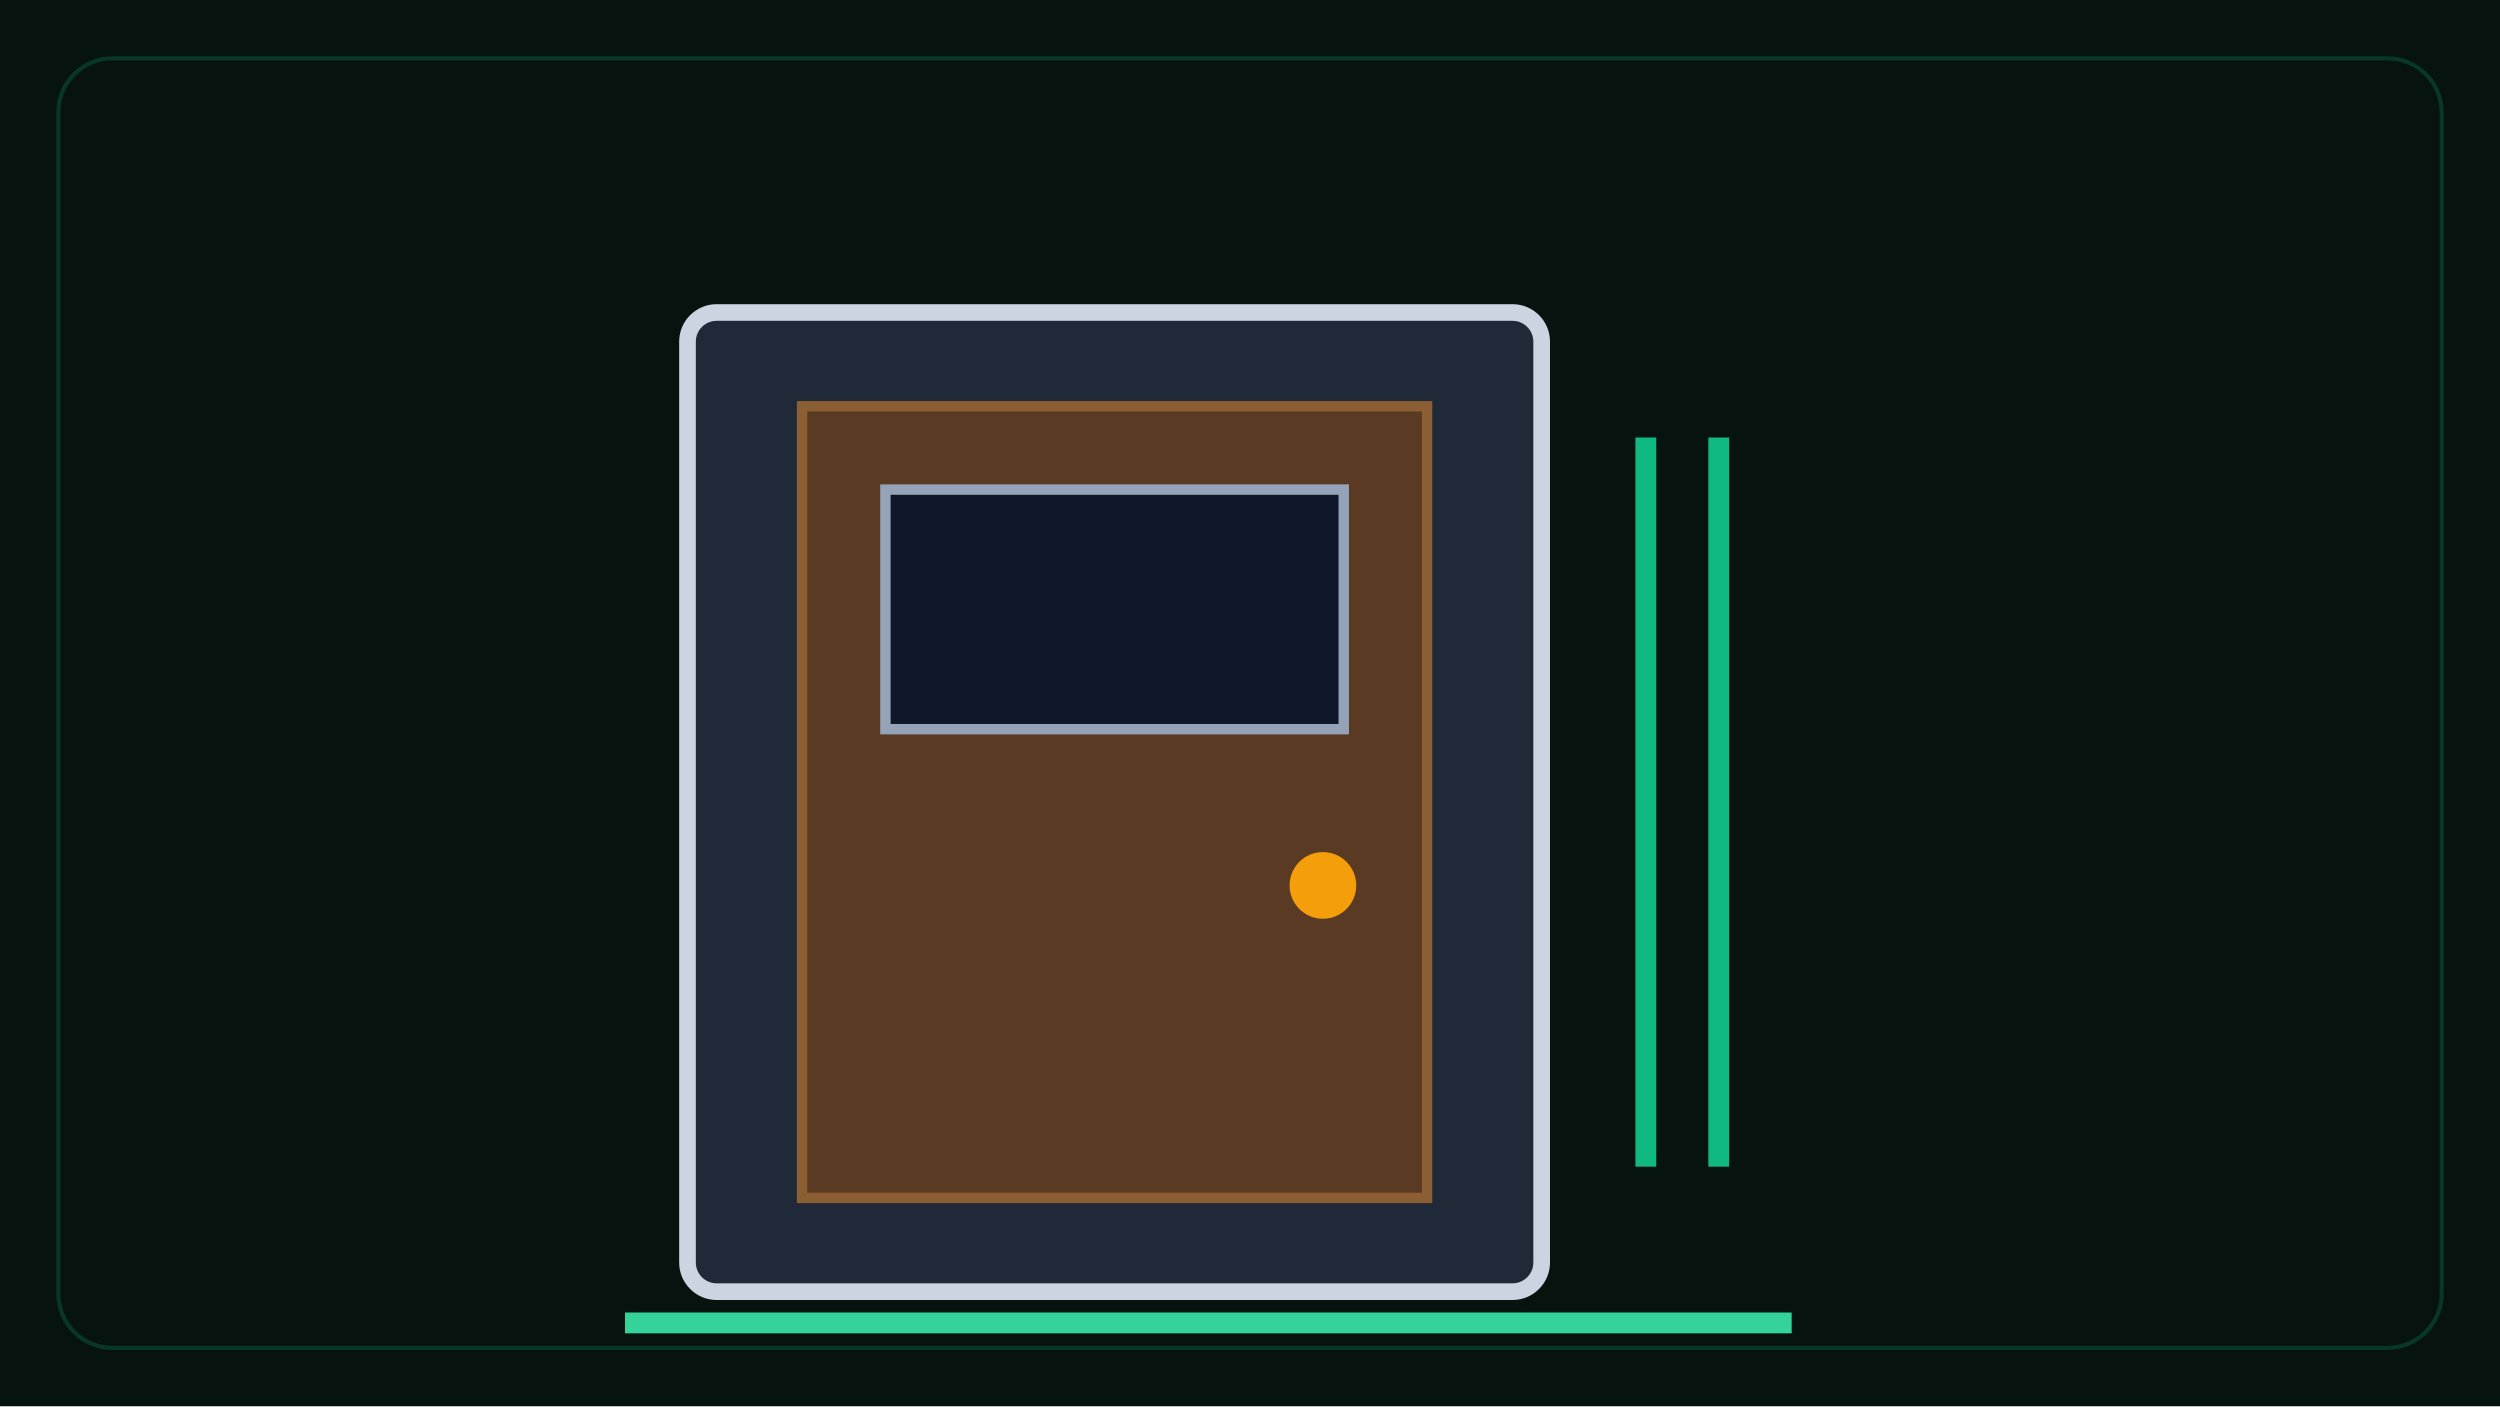
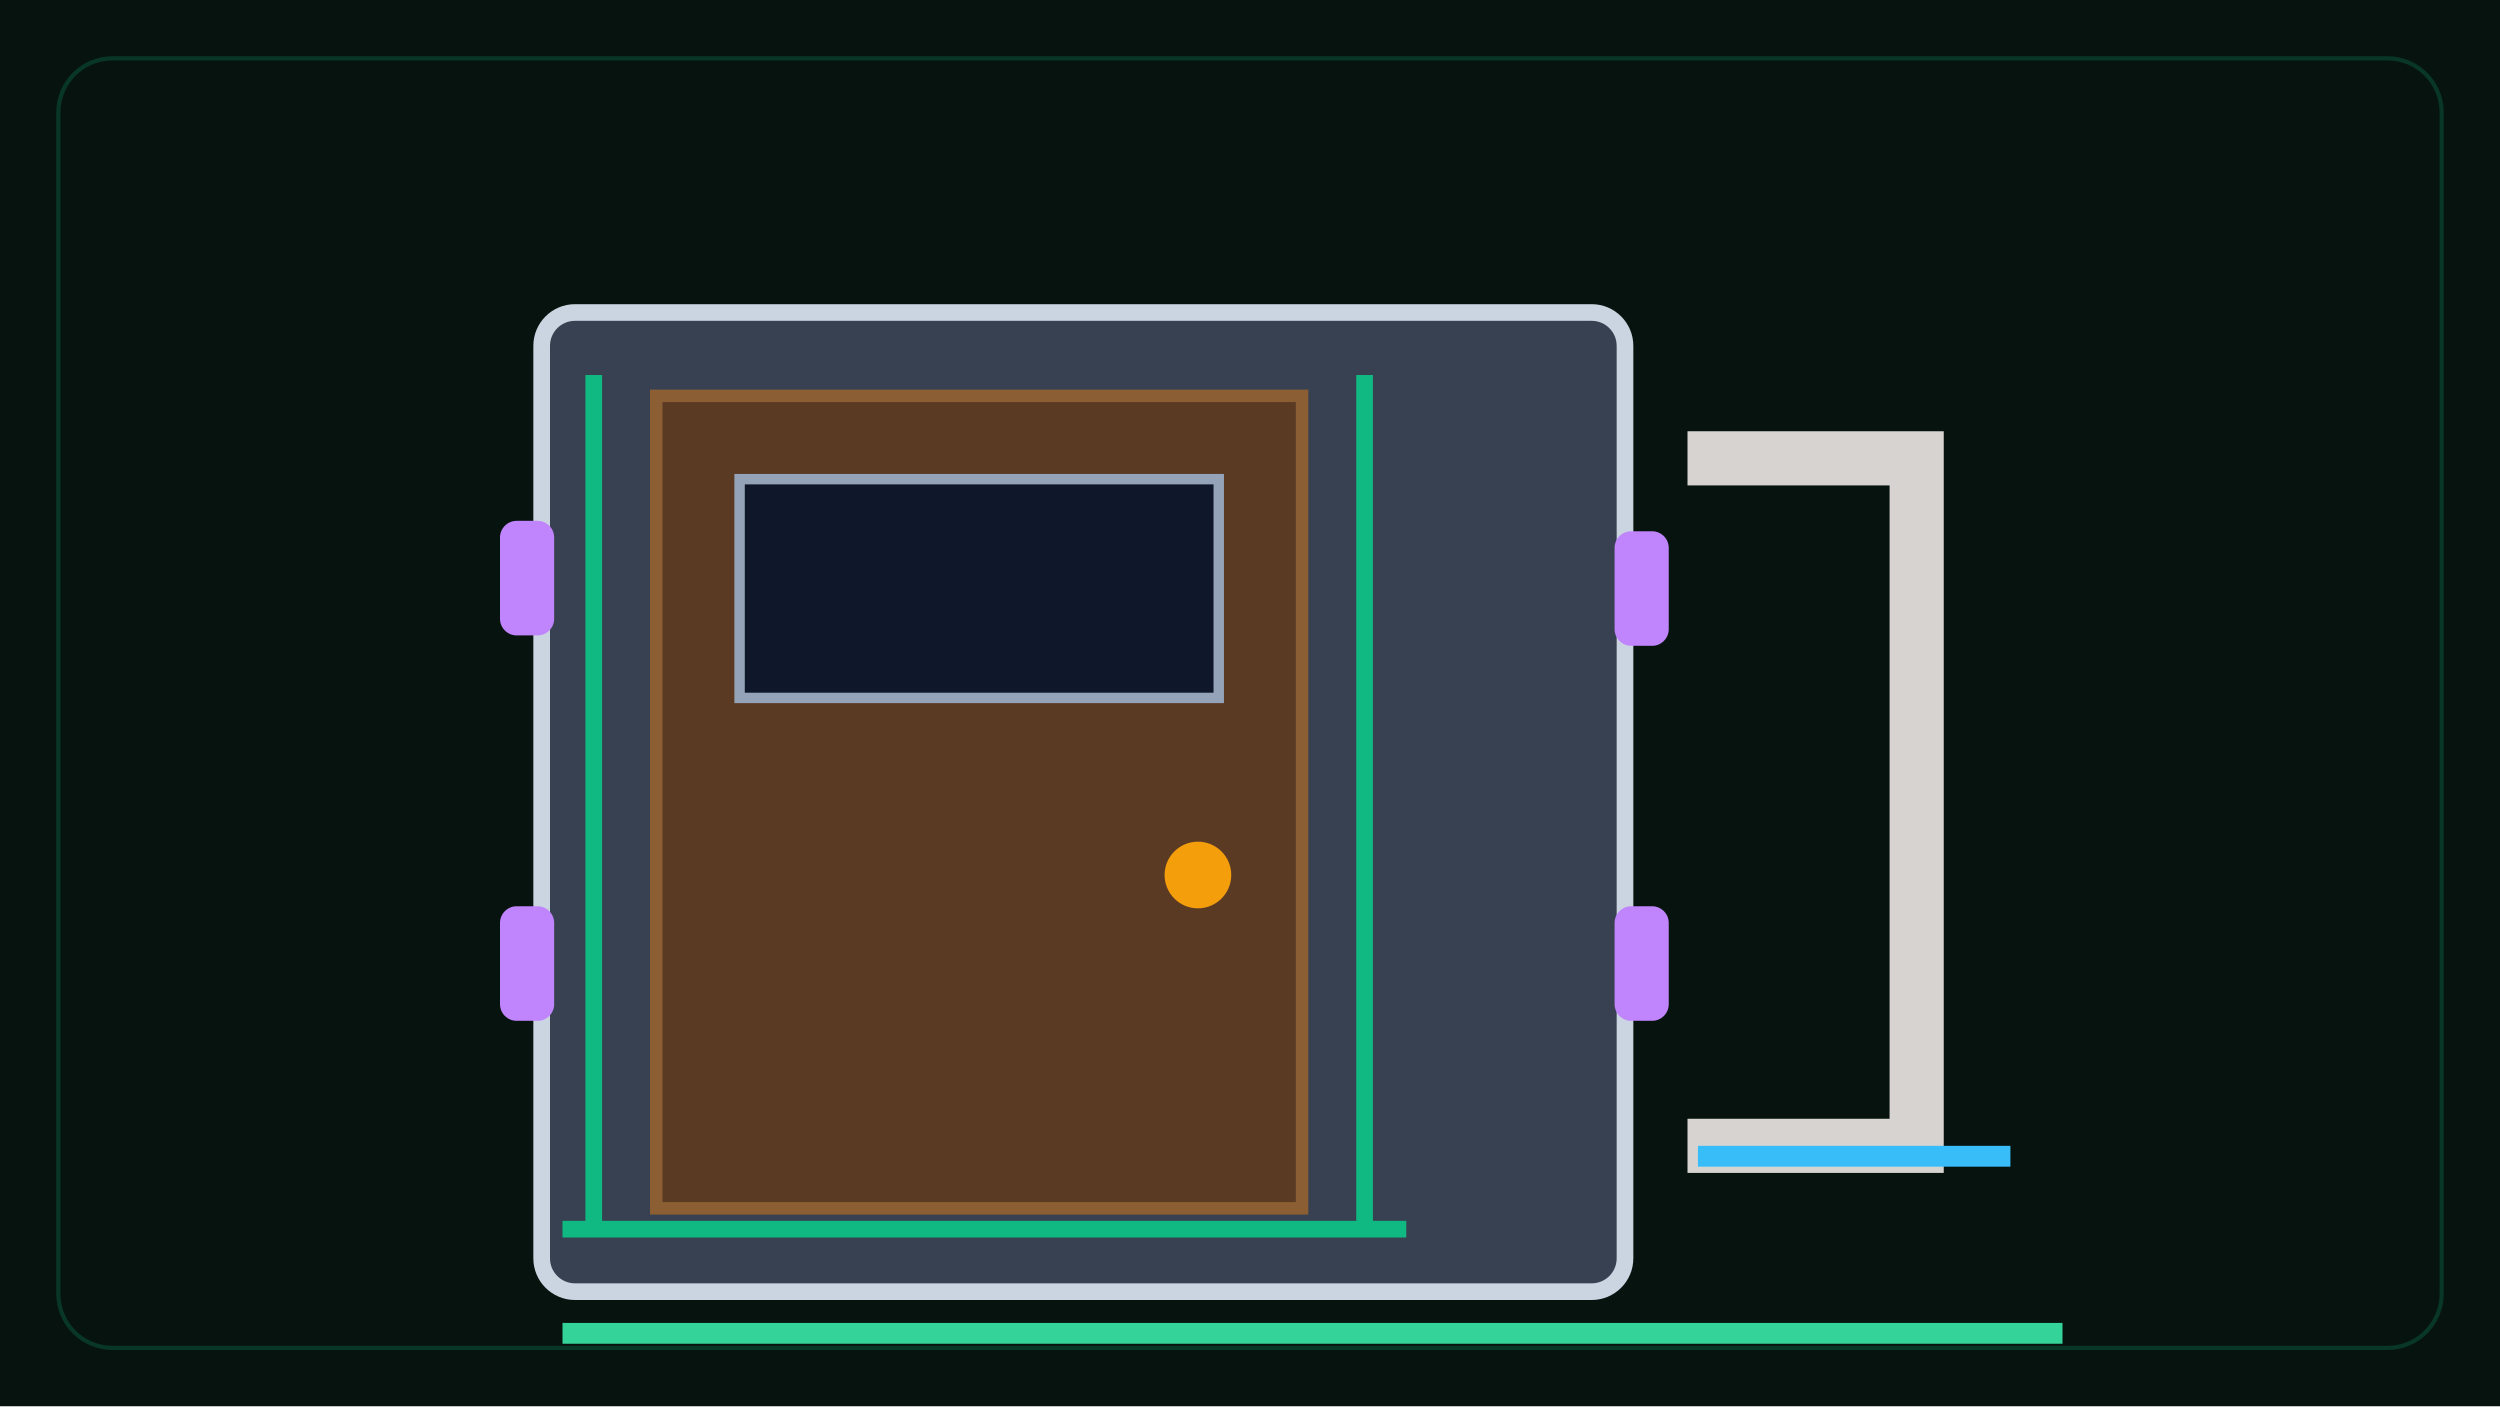
<svg xmlns="http://www.w3.org/2000/svg" viewBox="0 0 1200 675">
  <rect width="1200" height="675" fill="#07130f" />
-   <g transform="translate(180 80)">
-     <rect x="150" y="70" width="410" height="470" rx="14" fill="#1f2937" stroke="#cbd5e1" stroke-width="8" />
-     <rect x="205" y="115" width="300" height="380" fill="#5b3a24" stroke="#8b5e34" stroke-width="5" />
-     <rect x="245" y="155" width="220" height="115" fill="#0f172a" stroke="#94a3b8" stroke-width="5" />
-     <circle cx="455" cy="345" r="16" fill="#f59e0b" />
-     <g stroke="#10b981" stroke-width="10">
-       <path d="M610 130v350" />
-       <path d="M645 130v350" />
+   <g transform="translate(160 70)">
+     <rect x="100" y="80" width="520" height="470" rx="16" fill="#374151" stroke="#cbd5e1" stroke-width="8" />
+     <rect x="155" y="120" width="310" height="390" fill="#5b3a24" stroke="#8b5e34" stroke-width="6" />
+     <rect x="195" y="160" width="230" height="105" fill="#0f172a" stroke="#94a3b8" stroke-width="5" />
+     <circle cx="415" cy="350" r="16" fill="#f59e0b" />
+     <g stroke="#10b981" stroke-width="8">
+       <path d="M125 110v410M495 110v410" />
+       <path d="M110 520h405" />
    </g>
-     <path d="M120 555h560" stroke="#34d399" stroke-width="10" />
+     <g fill="#c084fc">
+       <rect x="80" y="180" width="26" height="55" rx="8" />
+       <rect x="80" y="365" width="26" height="55" rx="8" />
+       <rect x="615" y="185" width="26" height="55" rx="8" />
+       <rect x="615" y="365" width="26" height="55" rx="8" />
+     </g>
+     <path d="M650 150h110v330H650" stroke="#d6d3d1" stroke-width="26" fill="none" />
+     <path d="M655 485h150" stroke="#38bdf8" stroke-width="10" />
+     <path d="M110 570h720" stroke="#34d399" stroke-width="10" />
  </g>
  <rect x="28" y="28" width="1144" height="619" rx="26" fill="none" stroke="#10b981" stroke-opacity=".22" stroke-width="2" />
</svg>
